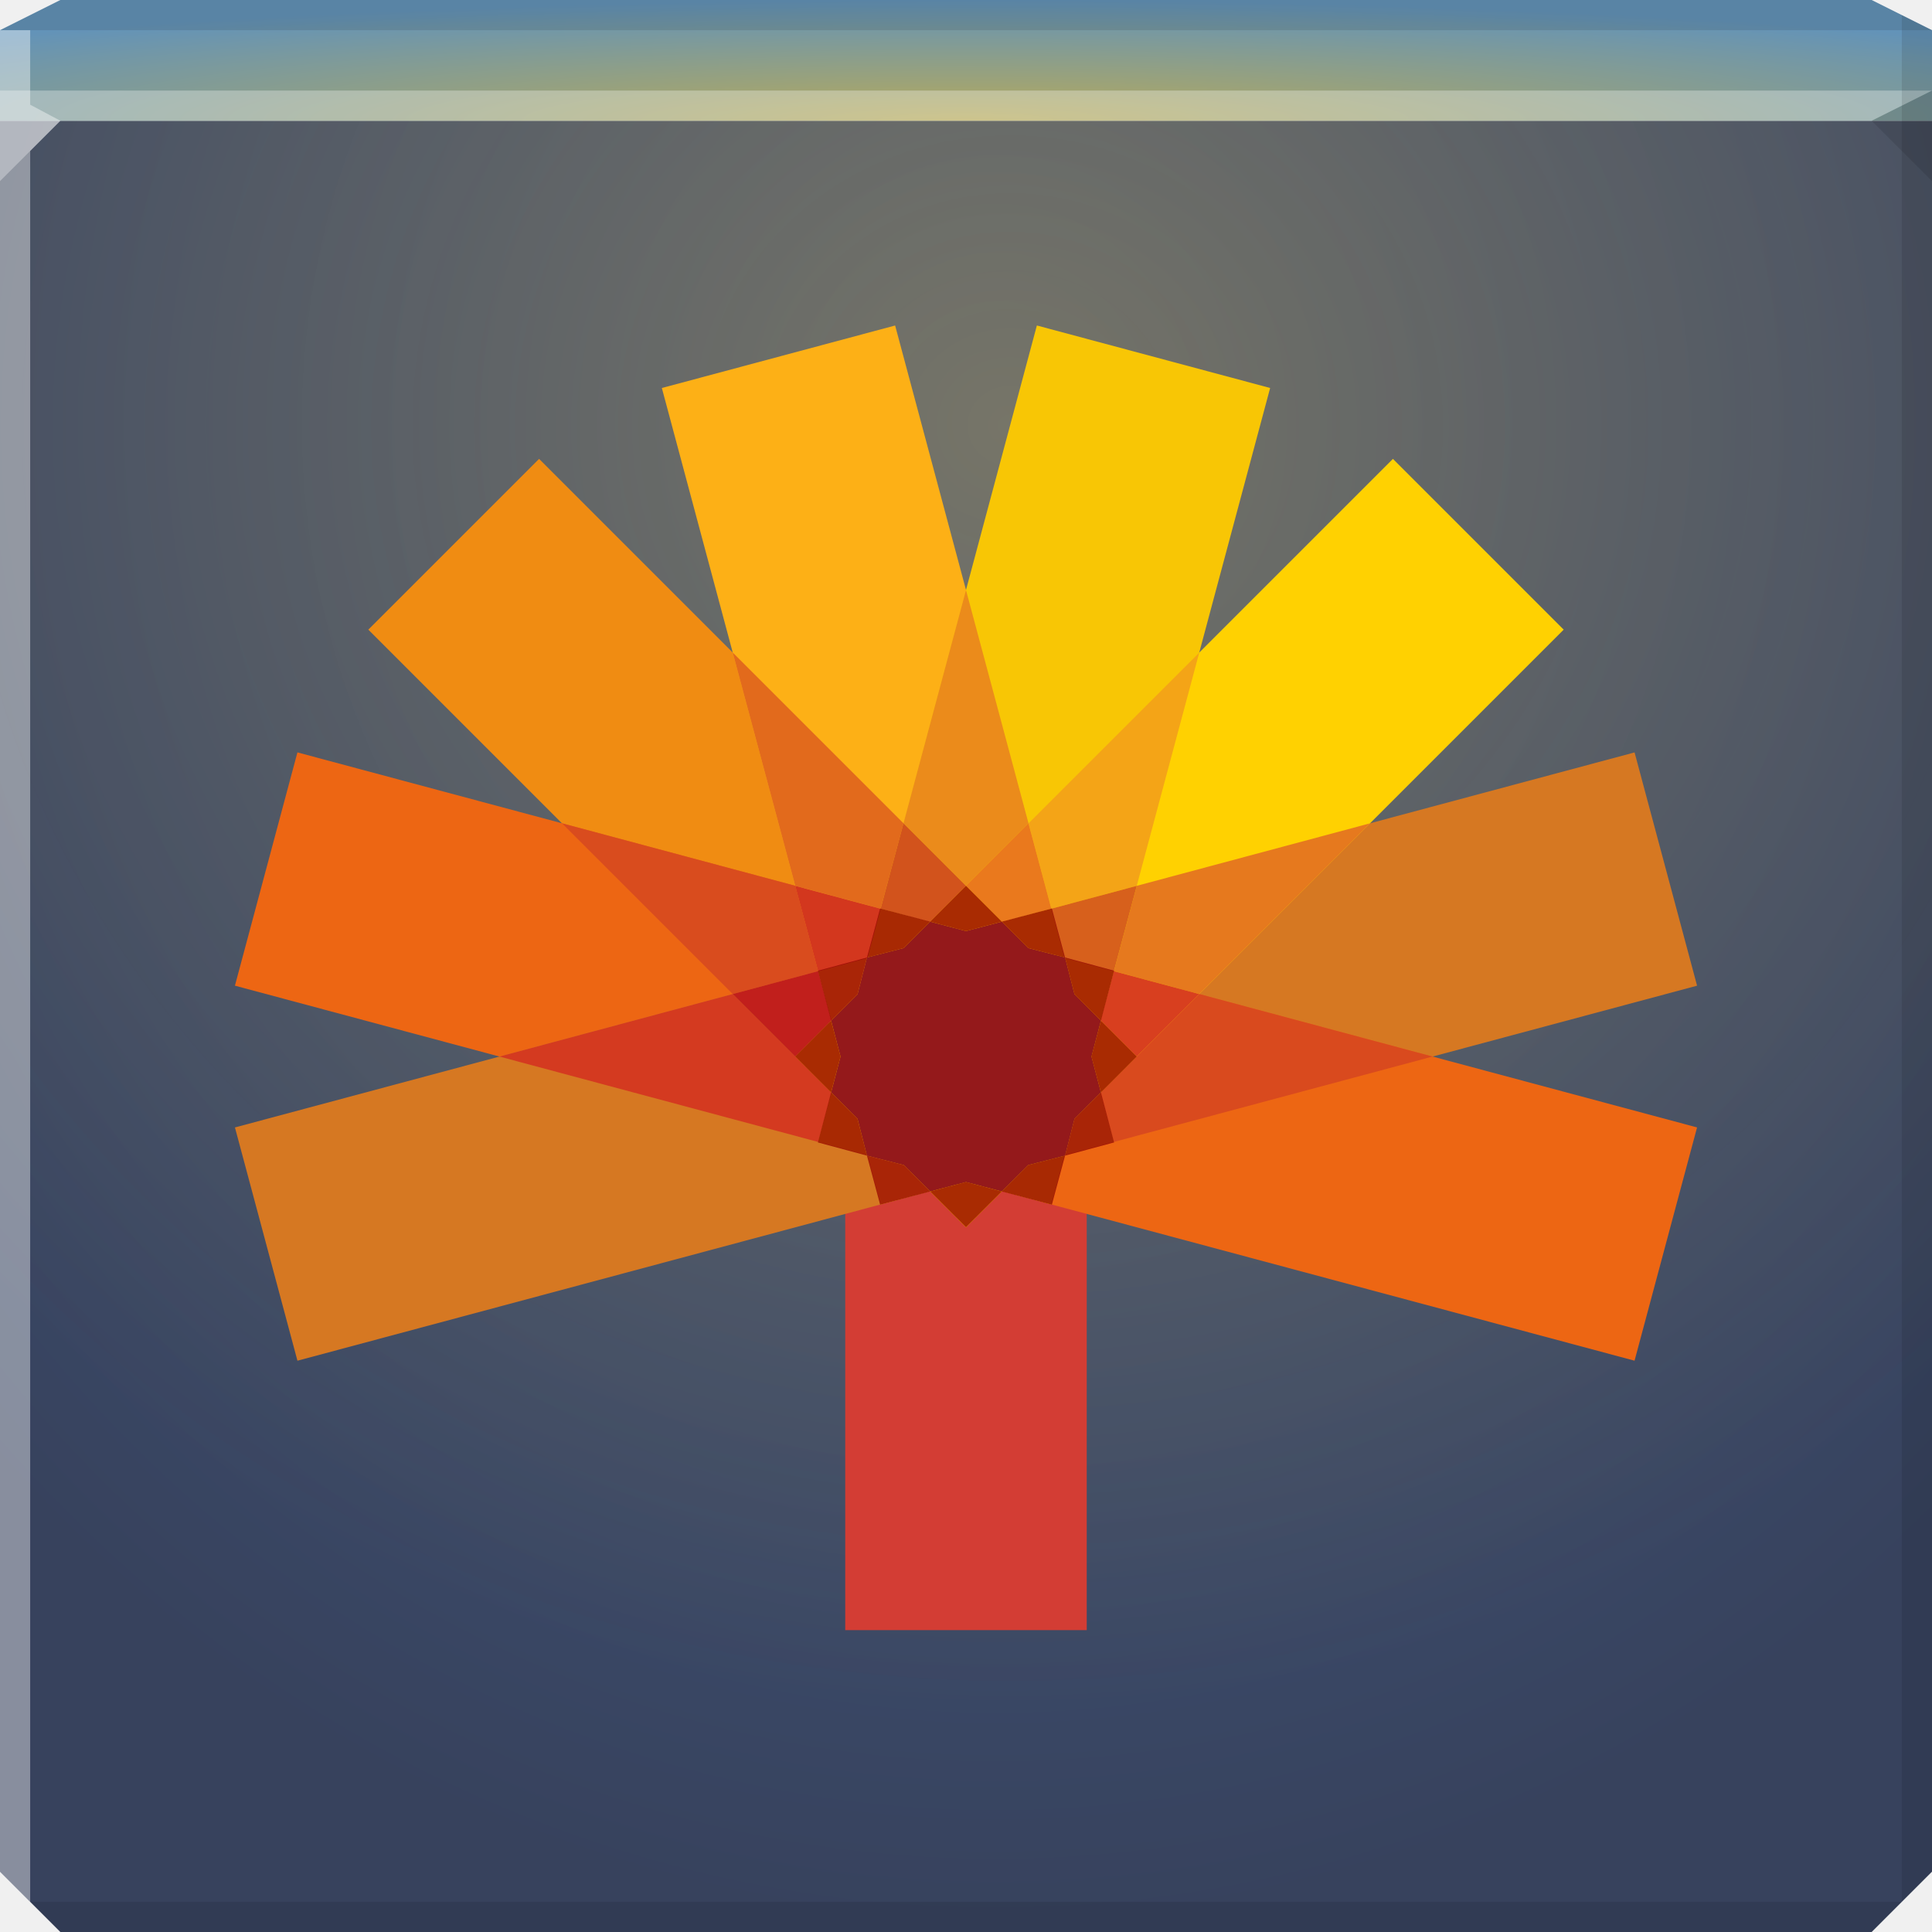
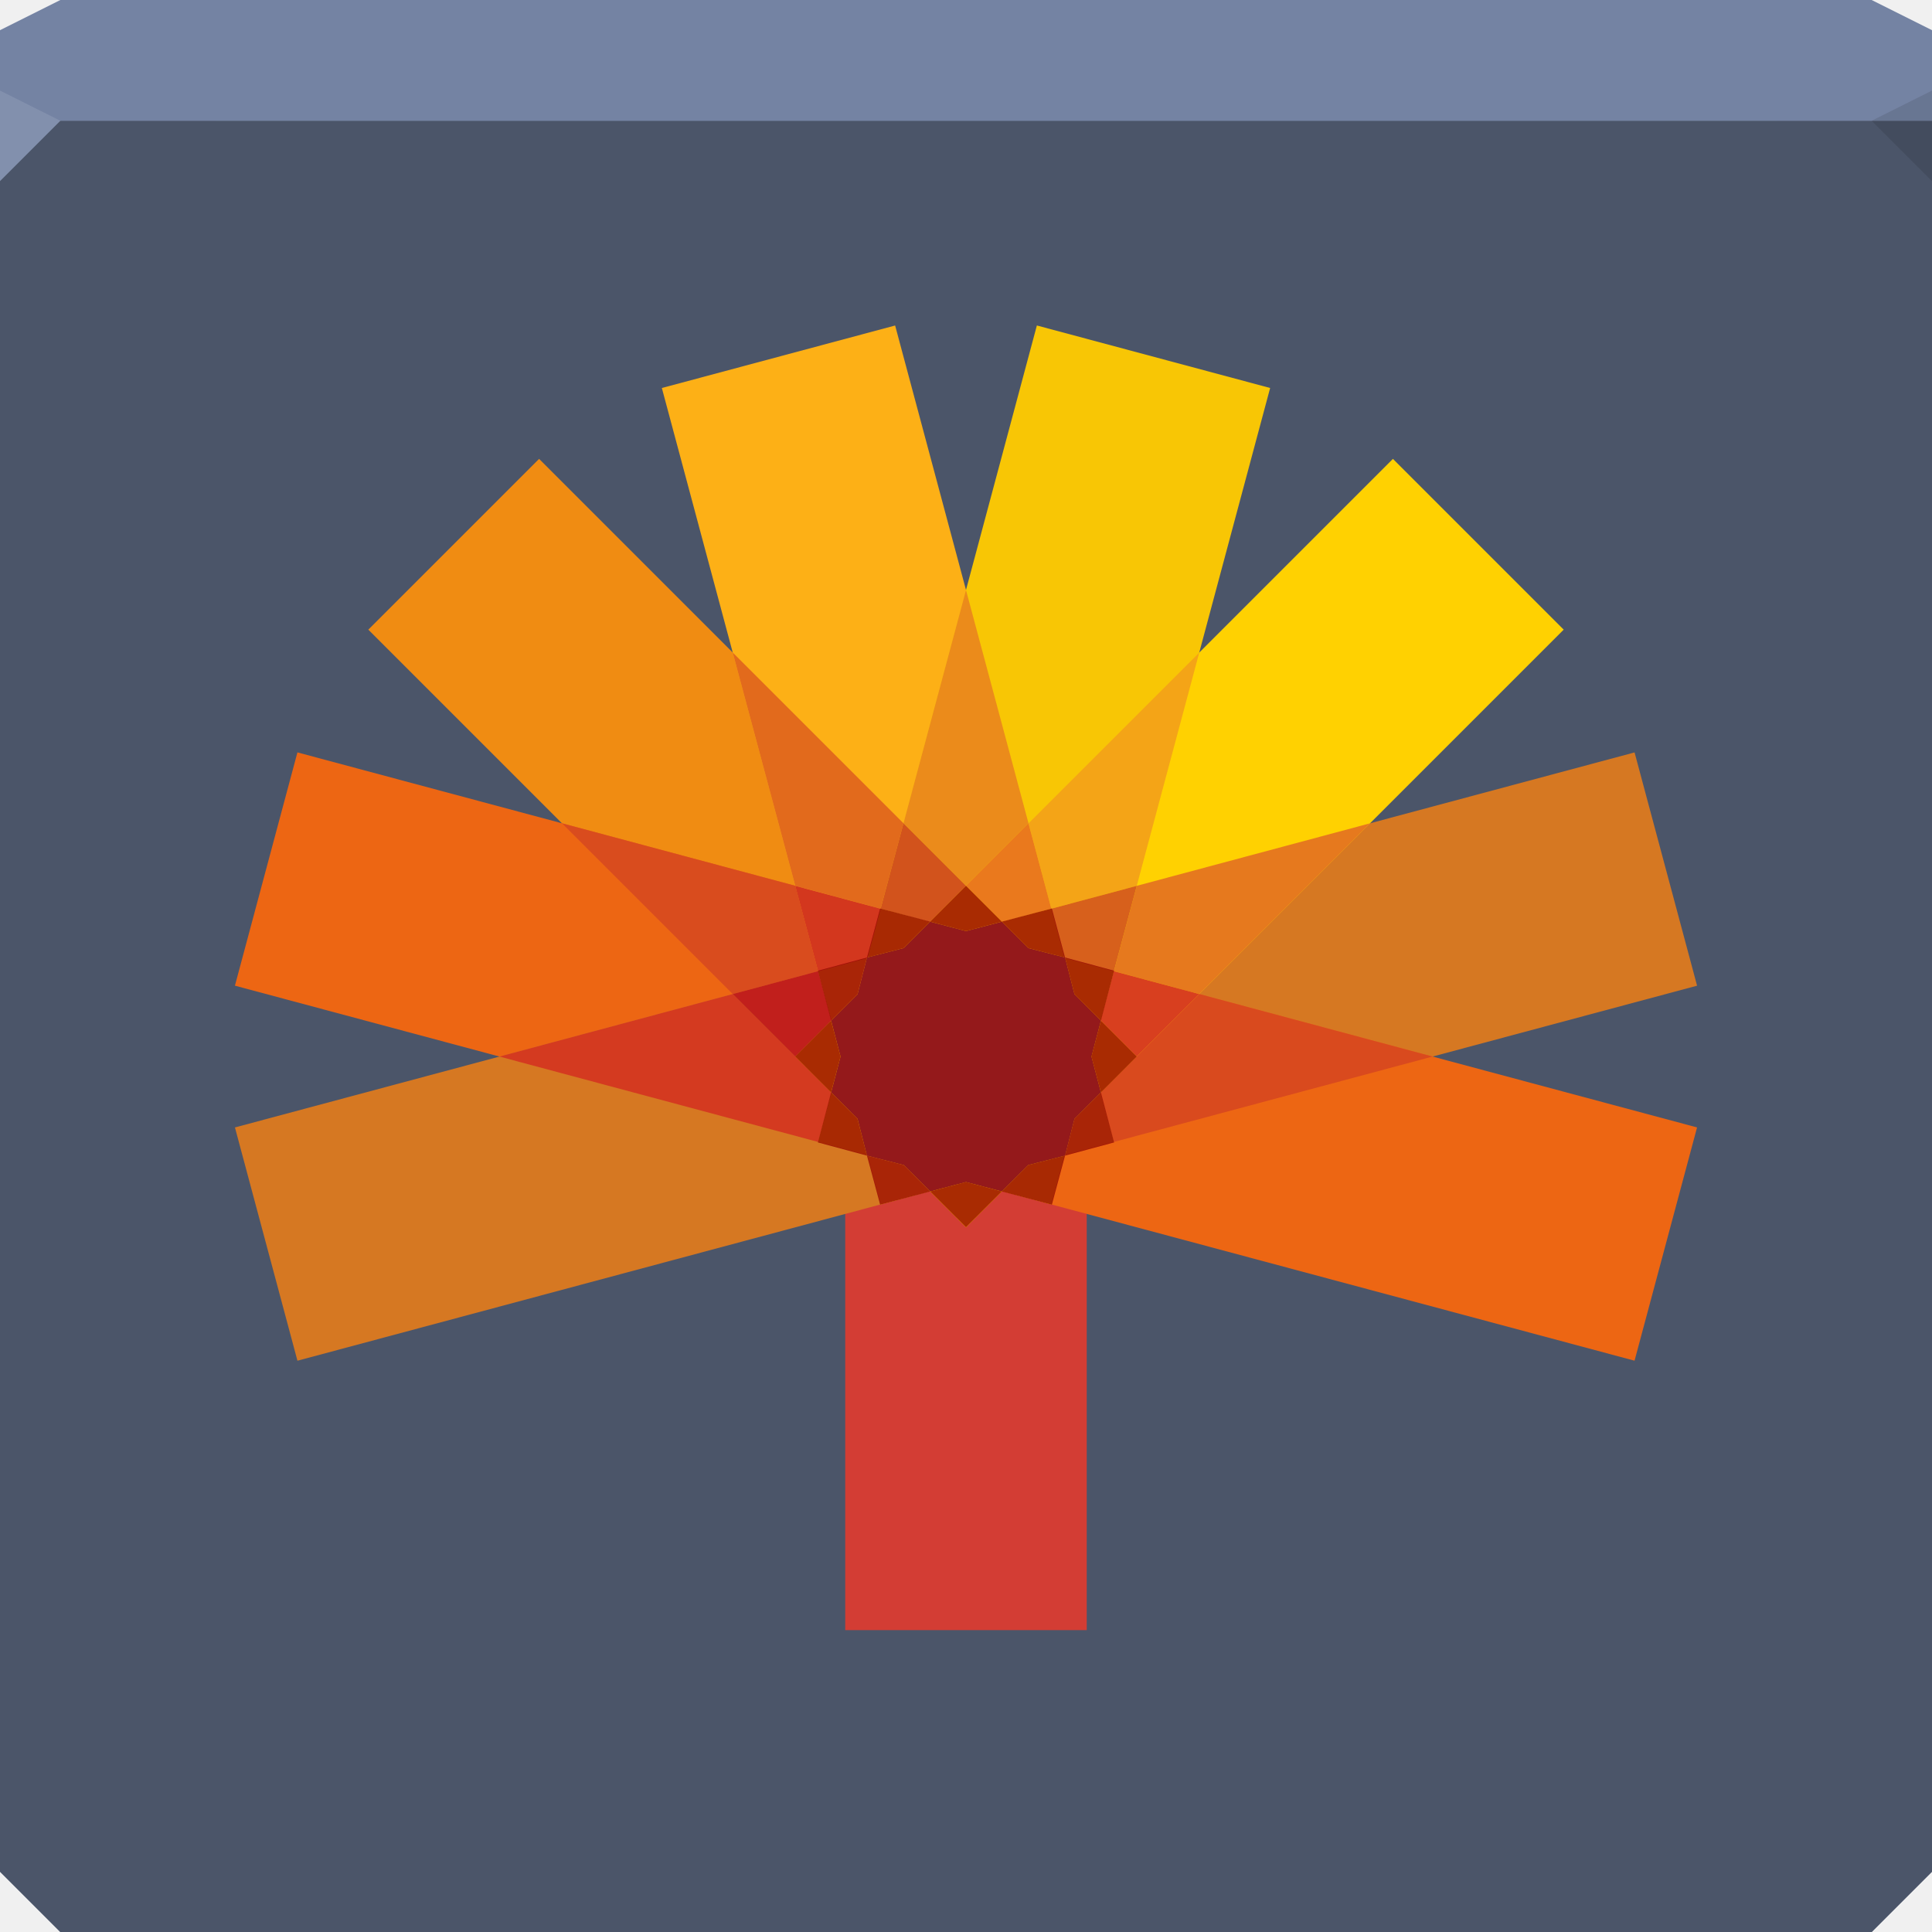
<svg xmlns="http://www.w3.org/2000/svg" xmlns:xlink="http://www.w3.org/1999/xlink" width="64" height="64" id="svg13094" version="1.1">
  <defs id="defs13096">
-     <linearGradient id="linearGradient4034">
-       <stop style="stop-color:#b7aa5a;stop-opacity:1;" offset="0" id="stop4036" />
-       <stop style="stop-color:#6393b8;stop-opacity:1;" offset="1" id="stop4038" />
-     </linearGradient>
-     <linearGradient id="linearGradient4024">
-       <stop style="stop-color:#ffac00;stop-opacity:0.261;" offset="0" id="stop4026" />
-       <stop style="stop-color:#ffac00;stop-opacity:0;" offset="1" id="stop4028" />
-     </linearGradient>
    <linearGradient id="linearGradient3094">
      <stop offset="0" style="stop-color:#46618c;stop-opacity:1;" id="stop3096" />
      <stop offset="1" style="stop-color:#37425d;stop-opacity:1;" id="stop3104" />
    </linearGradient>
    <radialGradient xlink:href="#linearGradient3094" id="radialGradient4022" gradientUnits="userSpaceOnUse" gradientTransform="matrix(6.8856667e-8,1.5625,-1.4375,6.3348129e-8,57.49125,-34.03091)" cx="30.74" cy="17.037" fx="30.74" fy="17.037" r="32" />
-     <radialGradient xlink:href="#linearGradient4024" id="radialGradient4032" cx="32.878" cy="21.203" fx="32.878" fy="21.203" r="32" gradientTransform="matrix(1.417507,0,0,1.328913,-13.14928,-14.06486)" gradientUnits="userSpaceOnUse" />
-     <radialGradient xlink:href="#linearGradient4034" id="radialGradient4040" cx="32" cy="34" fx="32" fy="34" r="32" gradientTransform="matrix(1.406045,0,0,0.125,-12.99343,-0.25)" gradientUnits="userSpaceOnUse" />
  </defs>
  <path style="color:#000000;fill:url(#radialGradient4022);fill-opacity:1;fill-rule:nonzero;stroke:none;stroke-width:2.286;marker:none;visibility:visible;display:inline;overflow:visible;enable-background:accumulate" d="m 0,4 0,30 0,28 2,2 30,0 30,0 2,-2 L 64,34 64,4 32,4 0,4 z" id="path4020" />
-   <path id="path6538" d="m 0,4 0,30 0,28 2,2 30,0 30,0 2,-2 L 64,34 64,4 32,4 0,4 z" style="color:#000000;fill:url(#radialGradient4032);fill-opacity:1;fill-rule:nonzero;stroke:none;stroke-width:2.286;marker:none;visibility:visible;display:inline;overflow:visible;enable-background:accumulate" />
-   <path style="color:#000000;fill:url(#radialGradient4040);fill-opacity:1;fill-rule:nonzero;stroke:none;marker:none;visibility:visible;display:inline;overflow:visible;enable-background:accumulate" d="M 2 0 L 0 1 L 0 4 L 19.562 4 L 39.125 4 L 64 4 L 64 1 L 62 0 L 39.125 0 L 19.562 0 L 2 0 z " id="path6688" />
+   <path id="path6538" d="m 0,4 0,30 0,28 2,2 30,0 30,0 2,-2 L 64,34 64,4 32,4 0,4 z" style="color:#000000;fill:#4b5569;fill-opacity:1;fill-rule:nonzero;stroke:none;stroke-width:2.286;marker:none;visibility:visible;display:inline;overflow:visible;enable-background:accumulate" />
+   <path style="color:#000000;fill:#7483a3;fill-opacity:1;fill-rule:nonzero;stroke:none;marker:none;visibility:visible;display:inline;overflow:visible;enable-background:accumulate" d="M 2 0 L 0 1 L 0 4 L 19.562 4 L 39.125 4 L 64 4 L 64 1 L 62 0 L 39.125 0 L 19.562 0 L 2 0 z " id="path6688" />
  <path d="M 64,6 62,4 64,3 z" id="path3028" style="fill:#000000;fill-opacity:0.102" />
  <g id="g3043" transform="translate(-0.6250001,0.082283)" />
  <g id="scalable" transform="matrix(1.038589,0,0,1.038589,1214.722,1878.812)" style="fill:#ffffff" />
-   <path style="fill:#ffffff;fill-opacity:0.309;fill-rule:nonzero" d="M 0 3 L 0 6 L 2 4 L 32 4 L 62 4 L 64 3 L 32 3 L 0 3 z " id="path4298" />
-   <path style="fill:#000000;fill-opacity:0.102;fill-rule:nonzero" d="M 2 0 L 0 1 L 32 1 L 64 1 L 62 0 L 32 0 L 2 0 z " id="path4444" />
-   <path style="fill:#000000;fill-opacity:0.102;fill-rule:nonzero" d="M 63 0.5 L 63 34 L 63 63 L 64 62 L 64 34 L 64 1 L 63 0.5 z M 63 63 L 32 63 L 1 63 L 2 64 L 32 64 L 62 64 L 63 63 z " id="path4366" />
-   <path style="fill:#ffffff;fill-opacity:0.405;fill-rule:nonzero" d="M 0 1 L 0 34 L 0 62 L 1 63 L 1 34 L 1 5 L 2 4 L 1 3.469 L 1 1 L 0 1 z " id="path3864" />
+   <path style="fill:#8290ad;fill-opacity:1;fill-rule:nonzero" d="M 0,3 0,6 2,4 Z" id="path4298" />
  <g id="g3081" transform="translate(64.08155,-2.032931)">
    <rect style="color:#000000;fill:#d33d34;fill-opacity:1;fill-rule:nonzero;stroke:none;stroke-width:0.5;marker:none;visibility:visible;display:inline;overflow:visible;enable-background:accumulate" id="rect3024" width="8" height="22" x="-36.082" y="34.033" />
    <rect style="color:#000000;fill:#f08c12;fill-opacity:1;fill-rule:nonzero;stroke:none;stroke-width:0.5;marker:none;visibility:visible;display:inline;overflow:visible;enable-background:accumulate" id="rect3886" width="8" height="28" x="44.871" y="-7.501" transform="matrix(-0.7071068,0.7071068,-0.7071068,-0.7071068,0,0)" />
    <rect style="color:#000000;fill:#ed6613;fill-opacity:1;fill-rule:nonzero;stroke:none;stroke-width:0.5;marker:none;visibility:visible;display:inline;overflow:visible;enable-background:accumulate" id="rect3888" width="8" height="28" x="40.074" y="17.404" transform="matrix(-0.258819,0.9659258,-0.9659258,-0.258819,0,0)" />
    <rect style="color:#000000;fill:#d67822;fill-opacity:1;fill-rule:nonzero;stroke:none;stroke-width:0.5;marker:none;visibility:visible;display:inline;overflow:visible;enable-background:accumulate" id="rect3890" width="8" height="28" x="23.468" y="36.573" transform="matrix(0.258819,0.9659258,-0.9659258,0.258819,0,0)" />
    <rect style="color:#000000;fill:#d67822;fill-opacity:1;fill-rule:nonzero;stroke:none;stroke-width:0.5;marker:none;visibility:visible;display:inline;overflow:visible;enable-background:accumulate" id="rect3892" width="8" height="28" x="-31.468" y="-44.573" transform="matrix(-0.258819,-0.9659258,0.9659258,-0.258819,0,0)" />
    <rect transform="matrix(0.258819,-0.9659258,0.9659258,0.258819,0,0)" y="-25.404" x="-48.074" height="28" width="8" id="rect3867" style="color:#000000;fill:#ed6613;fill-opacity:1;fill-rule:nonzero;stroke:none;stroke-width:0.5;marker:none;visibility:visible;display:inline;overflow:visible;enable-background:accumulate" />
    <rect style="color:#000000;fill:#fdb016;fill-opacity:1;fill-rule:nonzero;stroke:none;stroke-width:0.5;marker:none;visibility:visible;display:inline;overflow:visible;enable-background:accumulate" id="rect3841" width="8" height="28" x="36.573" y="-31.468" transform="matrix(-0.9659258,0.258819,-0.258819,-0.9659258,0,0)" />
    <rect style="color:#000000;fill:#f8c605;fill-opacity:1;fill-rule:nonzero;stroke:none;stroke-width:0.5;marker:none;visibility:visible;display:inline;overflow:visible;enable-background:accumulate" id="rect3843" width="8" height="28" x="17.404" y="-48.074" transform="matrix(-0.9659258,-0.258819,0.258819,-0.9659258,0,0)" />
    <rect transform="matrix(-0.7071068,-0.7071068,0.7071068,-0.7071068,0,0)" y="-52.871" x="-7.501" height="28" width="8" id="rect3046" style="color:#000000;fill:#ffd101;fill-opacity:1;fill-rule:nonzero;stroke:none;stroke-width:0.5;marker:none;visibility:visible;display:inline;overflow:visible;enable-background:accumulate" />
    <path id="path3872" d="m -30.011,29.306 -2.071,-7.727 -2.071,7.727 2.071,2.071 z" style="color:#000000;fill:#eb8b1b;fill-opacity:1;fill-rule:nonzero;stroke:none;stroke-width:0.5;marker:none;visibility:visible;display:inline;overflow:visible;enable-background:accumulate" />
    <path id="path3874" d="m -30.011,29.306 0.758,2.828 2.828,-0.758 2.071,-7.727 z" style="color:#000000;fill:#f4a417;fill-opacity:1;fill-rule:nonzero;stroke:none;stroke-width:0.5;marker:none;visibility:visible;display:inline;overflow:visible;enable-background:accumulate" />
    <path id="path3876" d="m -18.697,29.306 -5.657,5.657 -2.828,-0.758 0.758,-2.828 z" style="color:#000000;fill:#e6791e;fill-opacity:1;fill-rule:nonzero;stroke:none;stroke-width:0.5;marker:none;visibility:visible;display:inline;overflow:visible;enable-background:accumulate" />
    <path id="path3878" d="m -34.152,29.306 -0.758,2.828 -2.828,-0.758 -2.071,-7.727 z" style="color:#000000;fill:#e26a1c;fill-opacity:1;fill-rule:nonzero;stroke:none;stroke-width:0.5;marker:none;visibility:visible;display:inline;overflow:visible;enable-background:accumulate" />
    <path id="path3880" d="m -37.738,31.376 0.758,2.828 -2.828,0.758 -5.657,-5.657 z" style="color:#000000;fill:#d94c1e;fill-opacity:1;fill-rule:nonzero;stroke:none;stroke-width:0.5;marker:none;visibility:visible;display:inline;overflow:visible;enable-background:accumulate" />
    <path id="path3882" d="m -47.536,37.033 7.727,-2.071 3.266,3.266 -0.438,1.633 z" style="color:#000000;fill:#d43a20;fill-opacity:1;fill-rule:nonzero;stroke:none;stroke-width:0.5;marker:none;visibility:visible;display:inline;overflow:visible;enable-background:accumulate" />
    <path id="path3884" d="m -27.62,38.228 0.438,1.633 10.556,-2.828 -7.727,-2.071 z" style="color:#000000;fill:#d94a1e;fill-opacity:1;fill-rule:nonzero;stroke:none;stroke-width:0.5;marker:none;visibility:visible;display:inline;overflow:visible;enable-background:accumulate" />
    <path id="path3894" d="m -37.738,37.033 -2.071,-2.071 2.828,-0.758 0.438,1.633 z" style="color:#000000;fill:#c11f1c;fill-opacity:1;fill-rule:nonzero;stroke:none;stroke-width:0.5;marker:none;visibility:visible;display:inline;overflow:visible;enable-background:accumulate" />
    <path id="path3896" d="m -36.981,34.205 -0.758,-2.828 2.828,0.758 -0.438,1.633 z" style="color:#000000;fill:#d3371e;fill-opacity:1;fill-rule:nonzero;stroke:none;stroke-width:0.5;marker:none;visibility:visible;display:inline;overflow:visible;enable-background:accumulate" />
    <path style="color:#000000;fill:#d2531c;fill-opacity:1;fill-rule:nonzero;stroke:none;stroke-width:0.5;marker:none;visibility:visible;display:inline;overflow:visible;enable-background:accumulate" d="m -34.91,32.134 1.633,0.438 1.195,-1.195 -2.071,-2.071 z" id="path3900" />
    <path style="color:#000000;fill:#ea791d;fill-opacity:1;fill-rule:nonzero;stroke:none;stroke-width:0.5;marker:none;visibility:visible;display:inline;overflow:visible;enable-background:accumulate" d="m -32.082,31.376 1.195,1.195 1.633,-0.438 -0.758,-2.828 z" id="path3902" />
    <path style="color:#000000;fill:#d7601c;fill-opacity:1;fill-rule:nonzero;stroke:none;stroke-width:0.5;marker:none;visibility:visible;display:inline;overflow:visible;enable-background:accumulate" d="m -29.253,32.134 0.438,1.633 1.633,0.438 0.758,-2.828 z" id="path3904" />
    <path style="color:#000000;fill:#94191b;fill-opacity:1;fill-rule:nonzero;stroke:none;stroke-width:0.5;marker:none;visibility:visible;display:inline;overflow:visible;enable-background:accumulate" d="m -33.269,32.564 -0.875,0.875 -1.219,0.312 -0.312,1.219 -0.875,0.875 0.312,1.188 -0.312,1.188 0.875,0.875 0.312,1.219 1.219,0.312 0.875,0.875 1.188,-0.312 1.188,0.312 0.875,-0.875 1.219,-0.312 0.312,-1.219 0.875,-0.875 -0.312,-1.188 0.312,-1.188 -0.875,-0.875 -0.312,-1.219 -1.219,-0.312 -0.875,-0.875 -1.188,0.312 -1.188,-0.312 z" id="path3036" />
    <path style="color:#000000;fill:#d83f1f;fill-opacity:1;fill-rule:nonzero;stroke:none;stroke-width:0.5;marker:none;visibility:visible;display:inline;overflow:visible;enable-background:accumulate" d="m -27.183,34.205 -0.438,1.633 1.195,1.195 2.071,-2.071 z" id="path3906" />
    <path style="color:#000000;fill:#930003;fill-opacity:0.792;fill-rule:nonzero;stroke:none;stroke-width:0.5;marker:none;visibility:visible;display:inline;overflow:visible;enable-background:accumulate" d="M 32 29.344 L 30.812 30.531 L 32 30.844 L 33.188 30.531 L 32 29.344 z M 33.188 30.531 L 34.062 31.406 L 35.281 31.719 L 34.844 30.094 L 33.188 30.531 z M 35.281 31.719 L 35.594 32.938 L 36.469 33.812 L 36.906 32.156 L 35.281 31.719 z M 36.469 33.812 L 36.156 35 L 36.469 36.188 L 37.656 35 L 36.469 33.812 z M 36.469 36.188 L 35.594 37.062 L 35.281 38.281 L 36.906 37.844 L 36.469 36.188 z M 35.281 38.281 L 34.062 38.594 L 33.188 39.469 L 34.844 39.906 L 35.281 38.281 z M 33.188 39.469 L 32 39.156 L 30.812 39.469 L 32 40.656 L 33.188 39.469 z M 30.812 39.469 L 29.938 38.594 L 28.719 38.281 L 29.156 39.906 L 30.812 39.469 z M 28.719 38.281 L 28.406 37.062 L 27.531 36.188 L 27.094 37.844 L 28.719 38.281 z M 27.531 36.188 L 27.844 35 L 27.531 33.812 L 26.344 35 L 27.531 36.188 z M 27.531 33.812 L 28.406 32.938 L 28.719 31.719 L 27.094 32.156 L 27.531 33.812 z M 28.719 31.719 L 29.938 31.406 L 30.812 30.531 L 29.156 30.094 L 28.719 31.719 z " transform="translate(-64.08155,2.032931)" id="path3061" />
  </g>
</svg>
